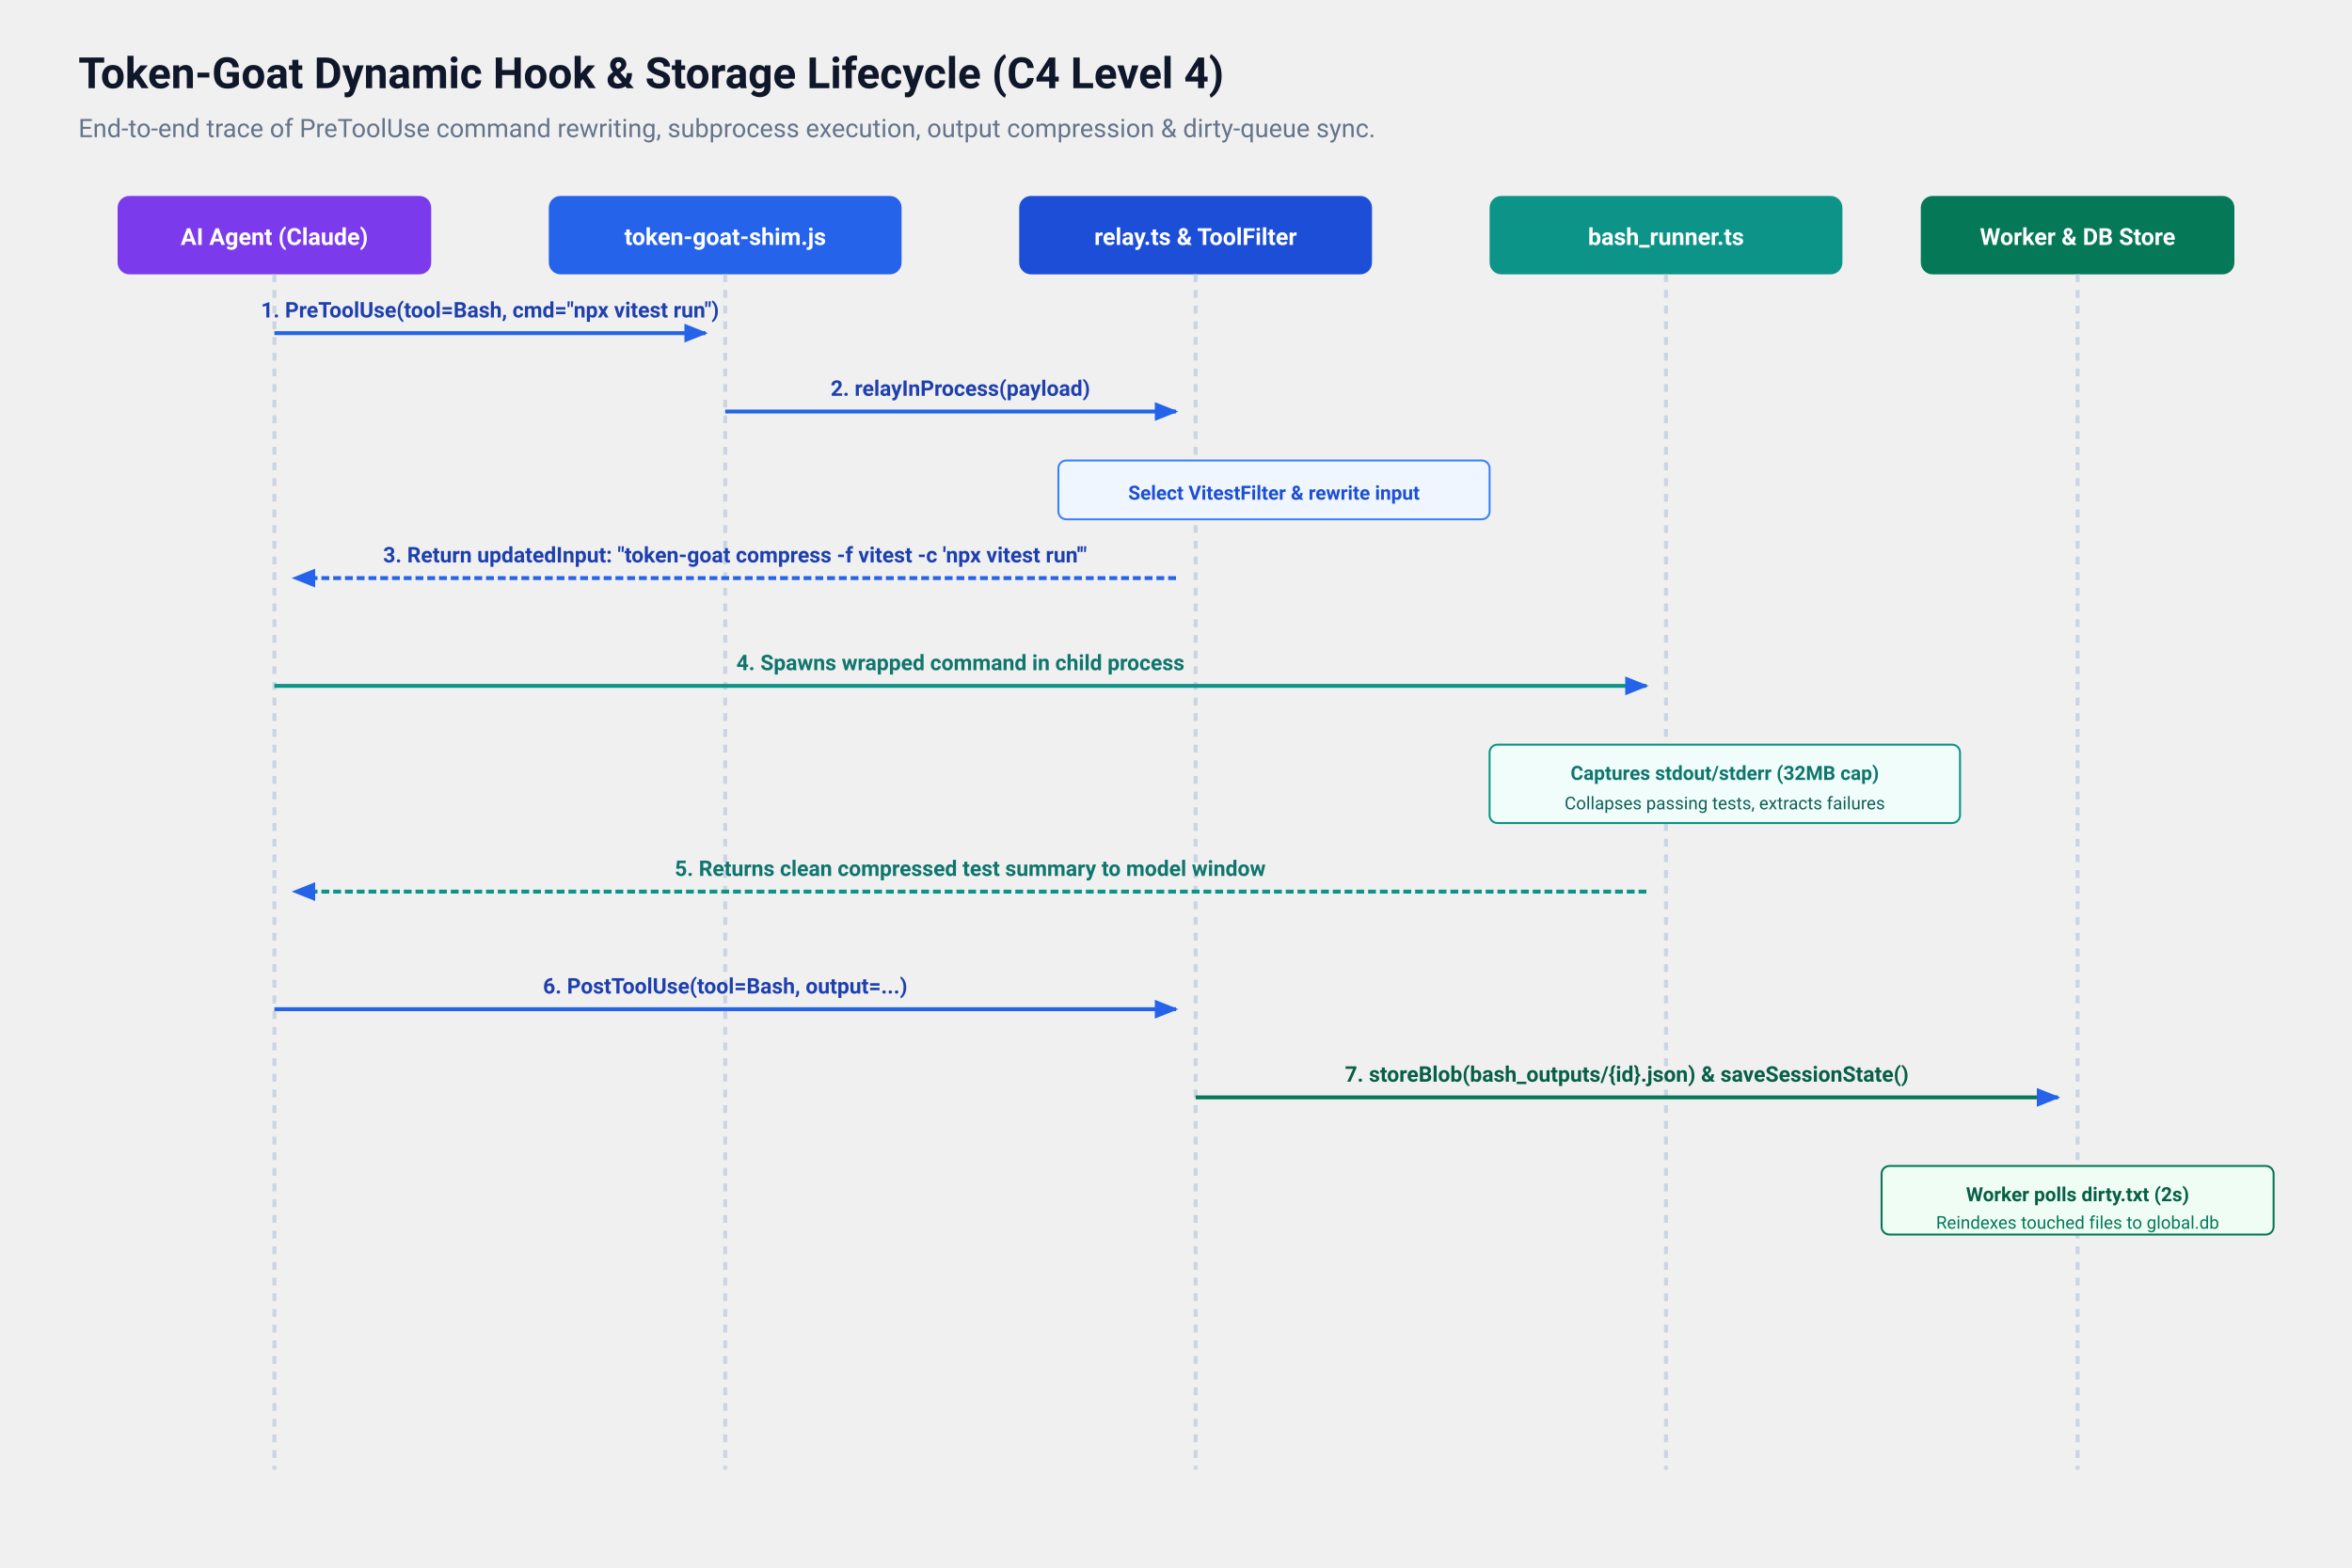
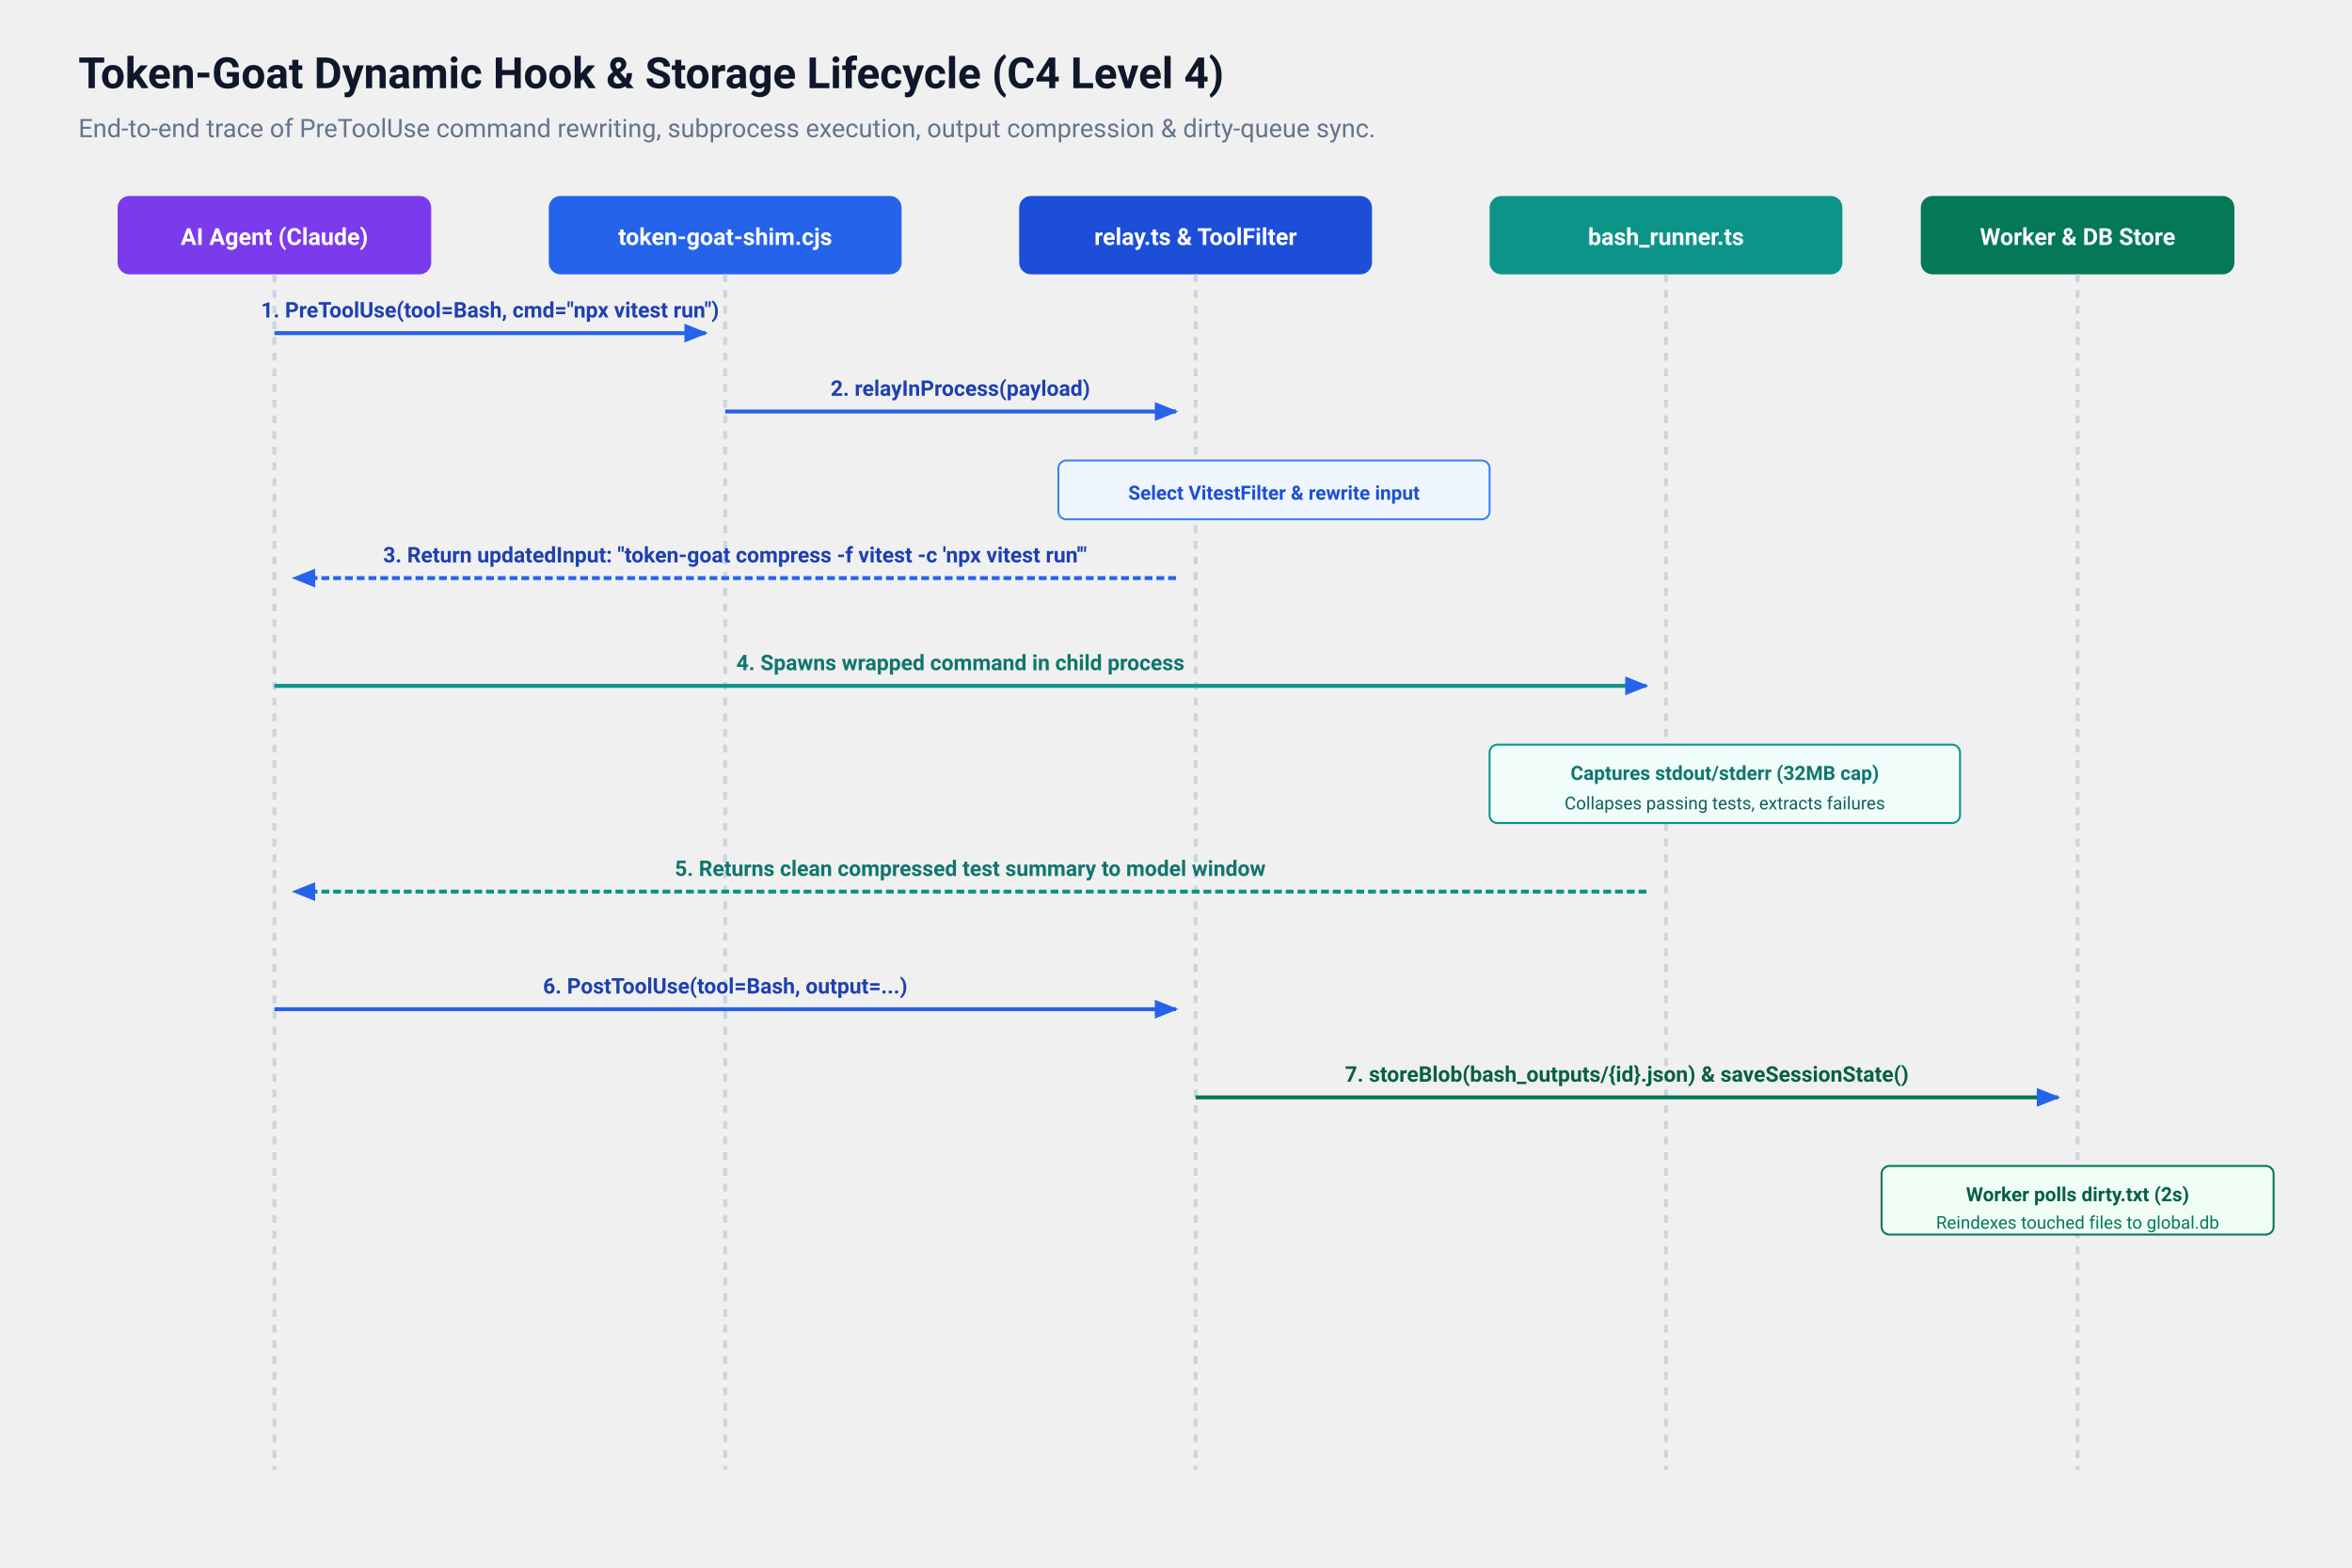
<svg xmlns="http://www.w3.org/2000/svg" viewBox="0 0 1200 800" width="100%" height="100%" style="background:#ffffff; font-family:-apple-system,BlinkMacSystemFont,'Segoe UI',Roboto,Helvetica,Arial,sans-serif;">
  <defs>
    <marker id="arrow" viewBox="0 0 10 10" refX="9" refY="5" markerWidth="6" markerHeight="6" orient="auto-start-reverse">
      <path d="M 0 1 L 10 5 L 0 9 z" fill="#2563eb" />
    </marker>
  </defs>
  <text x="40" y="45" font-size="22" font-weight="700" fill="#0f172a">Token-Goat Dynamic Hook &amp; Storage Lifecycle (C4 Level 4)</text>
  <text x="40" y="70" font-size="13" fill="#64748b">End-to-end trace of PreToolUse command rewriting, subprocess execution, output compression &amp; dirty-queue sync.</text>
  <g transform="translate(60, 100)">
    <rect x="0" y="0" width="160" height="40" rx="6" fill="#7C3AED" />
    <text x="80" y="25" font-size="12" font-weight="700" fill="#ffffff" text-anchor="middle">AI Agent (Claude)</text>
    <line x1="80" y1="40" x2="80" y2="650" stroke="#cbd5e1" stroke-width="2" stroke-dasharray="4 4" />
  </g>
  <g transform="translate(280, 100)">
    <rect x="0" y="0" width="180" height="40" rx="6" fill="#2563EB" />
-     <text x="90" y="25" font-size="12" font-weight="700" fill="#ffffff" text-anchor="middle">token-goat-shim.js</text>
+     <text x="90" y="25" font-size="12" font-weight="700" fill="#ffffff" text-anchor="middle">token-goat-shim.cjs</text>
    <line x1="90" y1="40" x2="90" y2="650" stroke="#cbd5e1" stroke-width="2" stroke-dasharray="4 4" />
  </g>
  <g transform="translate(520, 100)">
    <rect x="0" y="0" width="180" height="40" rx="6" fill="#1D4ED8" />
    <text x="90" y="25" font-size="12" font-weight="700" fill="#ffffff" text-anchor="middle">relay.ts &amp; ToolFilter</text>
    <line x1="90" y1="40" x2="90" y2="650" stroke="#cbd5e1" stroke-width="2" stroke-dasharray="4 4" />
  </g>
  <g transform="translate(760, 100)">
    <rect x="0" y="0" width="180" height="40" rx="6" fill="#0D9488" />
    <text x="90" y="25" font-size="12" font-weight="700" fill="#ffffff" text-anchor="middle">bash_runner.ts</text>
    <line x1="90" y1="40" x2="90" y2="650" stroke="#cbd5e1" stroke-width="2" stroke-dasharray="4 4" />
  </g>
  <g transform="translate(980, 100)">
    <rect x="0" y="0" width="160" height="40" rx="6" fill="#047857" />
    <text x="80" y="25" font-size="12" font-weight="700" fill="#ffffff" text-anchor="middle">Worker &amp; DB Store</text>
    <line x1="80" y1="40" x2="80" y2="650" stroke="#cbd5e1" stroke-width="2" stroke-dasharray="4 4" />
  </g>
  <g transform="translate(0, 170)">
    <line x1="140" y1="0" x2="360" y2="0" stroke="#2563eb" stroke-width="2" marker-end="url(#arrow)" />
    <text x="250" y="-8" font-size="11" font-weight="600" fill="#1e40af" text-anchor="middle">1. PreToolUse(tool=Bash, cmd="npx vitest run")</text>
  </g>
  <g transform="translate(0, 210)">
    <line x1="370" y1="0" x2="600" y2="0" stroke="#2563eb" stroke-width="2" marker-end="url(#arrow)" />
    <text x="490" y="-8" font-size="11" font-weight="600" fill="#1e40af" text-anchor="middle">2. relayInProcess(payload)</text>
  </g>
  <g transform="translate(0, 250)">
    <rect x="540" y="-15" width="220" height="30" rx="4" fill="#eff6ff" stroke="#3b82f6" />
    <text x="650" y="5" font-size="10" font-weight="600" fill="#1d4ed8" text-anchor="middle">Select VitestFilter &amp; rewrite input</text>
  </g>
  <g transform="translate(0, 295)">
    <line x1="600" y1="0" x2="150" y2="0" stroke="#2563eb" stroke-width="2" stroke-dasharray="4 2" marker-end="url(#arrow)" />
    <text x="375" y="-8" font-size="11" font-weight="600" fill="#1e40af" text-anchor="middle">3. Return updatedInput: "token-goat compress -f vitest -c 'npx vitest run'"</text>
  </g>
  <g transform="translate(0, 350)">
    <line x1="140" y1="0" x2="840" y2="0" stroke="#0d9488" stroke-width="2" marker-end="url(#arrow)" />
    <text x="490" y="-8" font-size="11" font-weight="600" fill="#0f766e" text-anchor="middle">4. Spawns wrapped command in child process</text>
  </g>
  <g transform="translate(0, 395)">
    <rect x="760" y="-15" width="240" height="40" rx="4" fill="#f0fdfa" stroke="#0d9488" />
    <text x="880" y="3" font-size="10" font-weight="600" fill="#0f766e" text-anchor="middle">Captures stdout/stderr (32MB cap)</text>
    <text x="880" y="18" font-size="9" fill="#115e59" text-anchor="middle">Collapses passing tests, extracts failures</text>
  </g>
  <g transform="translate(0, 455)">
    <line x1="840" y1="0" x2="150" y2="0" stroke="#0d9488" stroke-width="2" stroke-dasharray="4 2" marker-end="url(#arrow)" />
    <text x="495" y="-8" font-size="11" font-weight="600" fill="#0f766e" text-anchor="middle">5. Returns clean compressed test summary to model window</text>
  </g>
  <g transform="translate(0, 515)">
    <line x1="140" y1="0" x2="600" y2="0" stroke="#2563eb" stroke-width="2" marker-end="url(#arrow)" />
    <text x="370" y="-8" font-size="11" font-weight="600" fill="#1e40af" text-anchor="middle">6. PostToolUse(tool=Bash, output=...)</text>
  </g>
  <g transform="translate(0, 560)">
    <line x1="610" y1="0" x2="1050" y2="0" stroke="#047857" stroke-width="2" marker-end="url(#arrow)" />
    <text x="830" y="-8" font-size="11" font-weight="600" fill="#065f46" text-anchor="middle">7. storeBlob(bash_outputs/{id}.json) &amp; saveSessionState()</text>
  </g>
  <g transform="translate(0, 610)">
    <rect x="960" y="-15" width="200" height="35" rx="4" fill="#f0fdf4" stroke="#047857" />
    <text x="1060" y="3" font-size="10" font-weight="600" fill="#065f46" text-anchor="middle">Worker polls dirty.txt (2s)</text>
    <text x="1060" y="17" font-size="9" fill="#047857" text-anchor="middle">Reindexes touched files to global.db</text>
  </g>
</svg>
